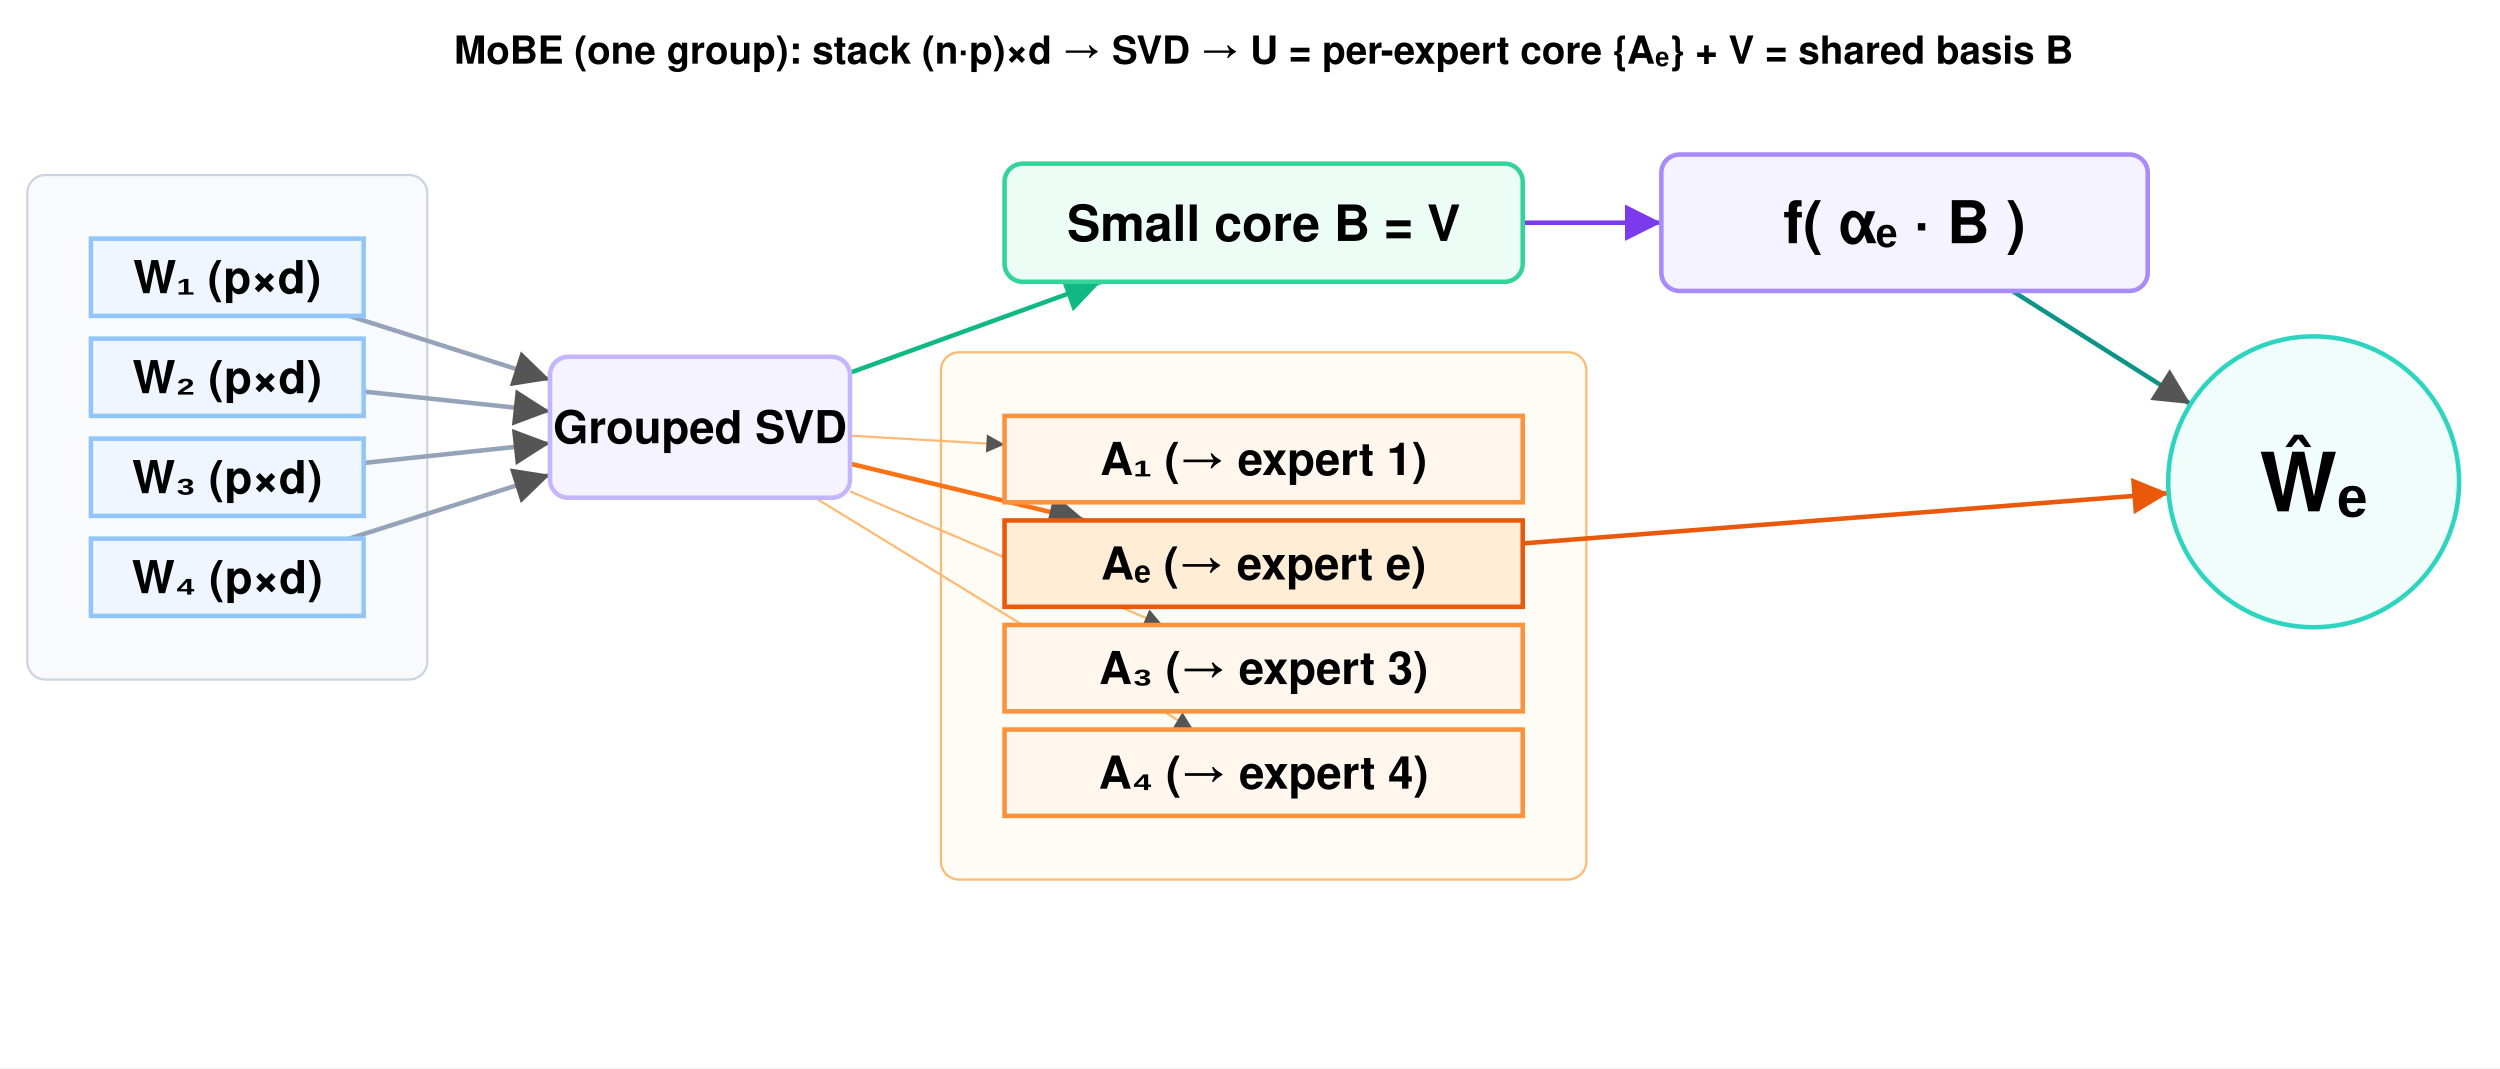
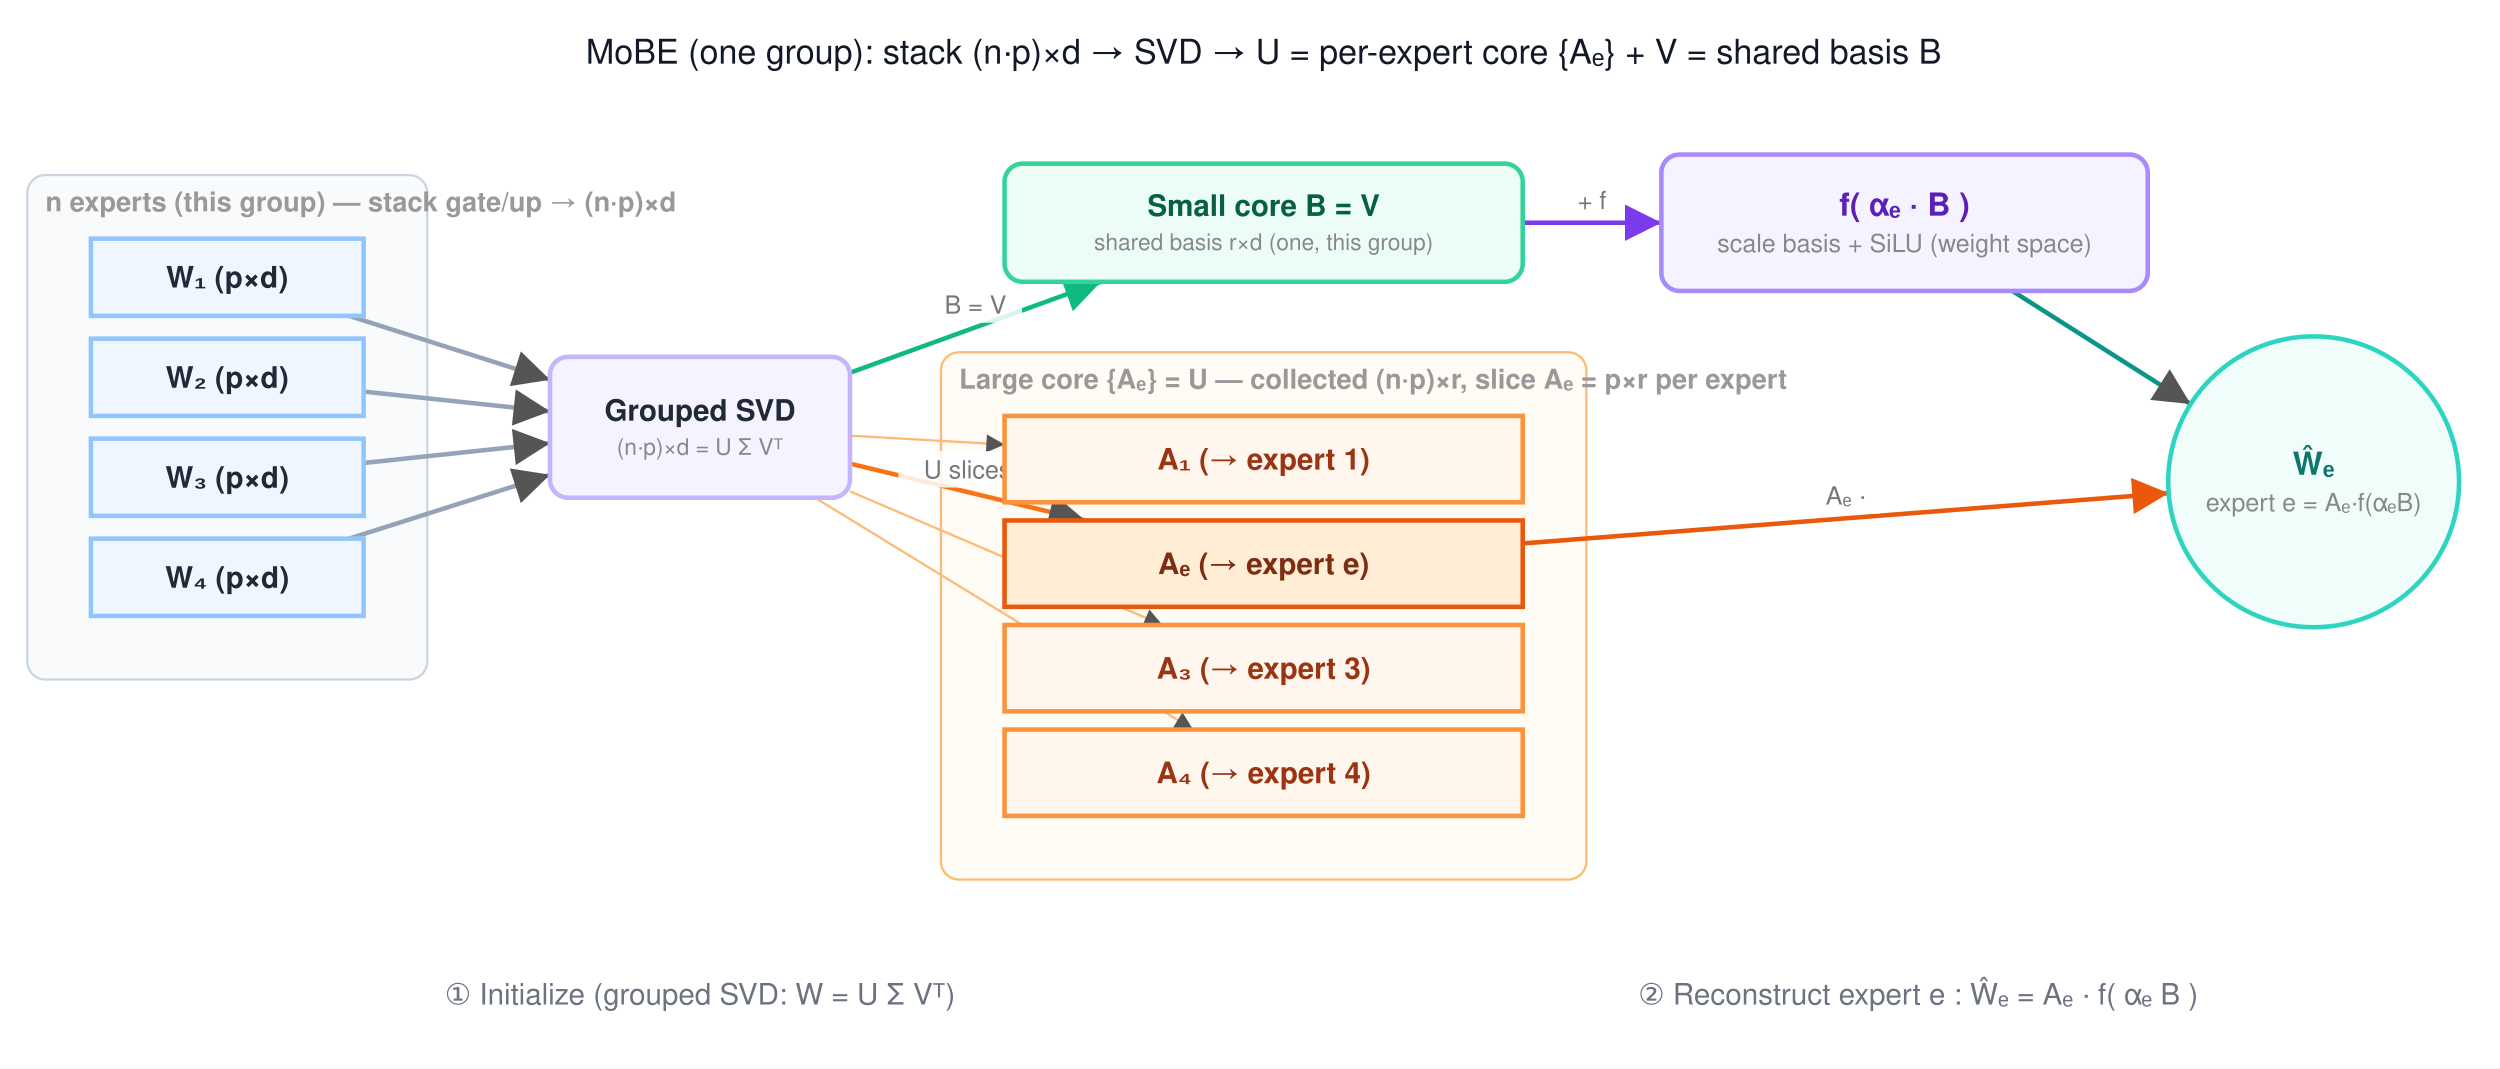
<svg xmlns="http://www.w3.org/2000/svg" viewBox="0 0 1100 470" width="1100" height="470" font-family="Helvetica, Arial, sans-serif">
  <rect width="1100" height="470" fill="#FFFFFF" />
  <defs>
    <marker id="arrow-default" markerWidth="10" markerHeight="10" refX="8" refY="4" orient="auto" markerUnits="strokeWidth">
      <polygon points="0 0, 8 4, 0 8" fill="#555555" />
    </marker>
    <marker id="arrow-c0" markerWidth="10" markerHeight="10" refX="8" refY="4" orient="auto" markerUnits="strokeWidth">
      <polygon points="0 0, 8 4, 0 8" fill="#2563EB" />
    </marker>
    <marker id="arrow-c1" markerWidth="10" markerHeight="10" refX="8" refY="4" orient="auto" markerUnits="strokeWidth">
      <polygon points="0 0, 8 4, 0 8" fill="#10B981" />
    </marker>
    <marker id="arrow-c2" markerWidth="10" markerHeight="10" refX="8" refY="4" orient="auto" markerUnits="strokeWidth">
      <polygon points="0 0, 8 4, 0 8" fill="#7C3AED" />
    </marker>
    <marker id="arrow-c3" markerWidth="10" markerHeight="10" refX="8" refY="4" orient="auto" markerUnits="strokeWidth">
      <polygon points="0 0, 8 4, 0 8" fill="#EA580C" />
    </marker>
    <marker id="arrow-c4" markerWidth="10" markerHeight="10" refX="8" refY="4" orient="auto" markerUnits="strokeWidth">
      <polygon points="0 0, 8 4, 0 8" fill="#C62828" />
    </marker>
    <marker id="arrow-c5" markerWidth="10" markerHeight="10" refX="8" refY="4" orient="auto" markerUnits="strokeWidth">
      <polygon points="0 0, 8 4, 0 8" fill="#0D47A1" />
    </marker>
    <marker id="arrow-c6" markerWidth="10" markerHeight="10" refX="8" refY="4" orient="auto" markerUnits="strokeWidth">
      <polygon points="0 0, 8 4, 0 8" fill="#1B5E20" />
    </marker>
    <marker id="arrow-c7" markerWidth="10" markerHeight="10" refX="8" refY="4" orient="auto" markerUnits="strokeWidth">
      <polygon points="0 0, 8 4, 0 8" fill="#4A148C" />
    </marker>
    <marker id="arrow-c8" markerWidth="10" markerHeight="10" refX="8" refY="4" orient="auto" markerUnits="strokeWidth">
      <polygon points="0 0, 8 4, 0 8" fill="#BF360C" />
    </marker>
    <marker id="arrow-c9" markerWidth="10" markerHeight="10" refX="8" refY="4" orient="auto" markerUnits="strokeWidth">
      <polygon points="0 0, 8 4, 0 8" fill="#37474F" />
    </marker>
  </defs>
  <rect x="12.0" y="77.0" width="176.0" height="222.0" fill="#F8FAFC" stroke="#CBD5E1" stroke-width="1" rx="8" />
+   <text x="20.0" y="93.0" font-size="12" fill="#999999" font-weight="bold">n experts (this group) — stack gate/up → (n·p)×d</text>
  <rect x="414.0" y="155.0" width="284.0" height="232.0" fill="#FFFBF5" stroke="#FDBA74" stroke-width="1" rx="8" />
+   <text x="422.0" y="171.0" font-size="12" fill="#999999" font-weight="bold">Large core  {Aₑ} = U  —  collected  (n·p)×r,   slice Aₑ = p×r  per expert</text>
  <path d="M 153.6,139.0 L 242.0,167.1" stroke="#94A3B8" stroke-width="2" fill="none" marker-end="url(#arrow-default)" />
  <path d="M 160.0,172.3 L 242.0,181.0" stroke="#94A3B8" stroke-width="2" fill="none" marker-end="url(#arrow-default)" />
  <path d="M 160.0,203.7 L 242.0,195.0" stroke="#94A3B8" stroke-width="2" fill="none" marker-end="url(#arrow-default)" />
  <path d="M 153.6,237.0 L 242.0,208.9" stroke="#94A3B8" stroke-width="2" fill="none" marker-end="url(#arrow-default)" />
  <path d="M 374.0,164.0 L 484.4,124.0" stroke="#10B981" stroke-width="2" fill="none" marker-end="url(#arrow-c1)" />
+   <rect x="408.7" y="126.0" width="41.0" height="16" fill="#FFFFFF" rx="3" opacity="0.85" />
+   <text x="429.2" y="138.0" font-size="11" fill="#777777" text-anchor="middle">B = V</text>
  <path d="M 374.0,191.7 L 442.0,195.6" stroke="#FDBA74" stroke-width="1" fill="none" marker-end="url(#arrow-default)" />
  <path d="M 374.0,204.0 L 477.5,229.0" stroke="#F97316" stroke-width="2" fill="none" marker-end="url(#arrow-default)" />
+   <rect x="395.3" y="198.5" width="60.8" height="16" fill="#FFFFFF" rx="3" opacity="0.85" />
+   <text x="425.7" y="210.5" font-size="11" fill="#777777" text-anchor="middle">U slices</text>
  <path d="M 374.0,216.2 L 511.5,275.0" stroke="#FDBA74" stroke-width="1" fill="none" marker-end="url(#arrow-default)" />
  <path d="M 358.6,219.0 L 525.0,321.0" stroke="#FDBA74" stroke-width="1" fill="none" marker-end="url(#arrow-default)" />
  <path d="M 670.0,98.0 L 731.0,98.0" stroke="#7C3AED" stroke-width="2" fill="none" marker-end="url(#arrow-c2)" />
+   <rect x="686.6" y="80.0" width="27.8" height="16" fill="#FFFFFF" rx="3" opacity="0.85" />
+   <text x="700.5" y="92.0" font-size="11" fill="#777777" text-anchor="middle">+ f</text>
  <path d="M 885.4,128.0 L 963.9,177.8" stroke="#0D9488" stroke-width="2" fill="none" marker-end="url(#arrow-default)" />
  <path d="M 670.0,239.1 L 954.2,217.0" stroke="#EA580C" stroke-width="2" fill="none" marker-end="url(#arrow-c3)" />
+   <rect x="794.9" y="210.0" width="34.4" height="16" fill="#FFFFFF" rx="3" opacity="0.85" />
+   <text x="812.1" y="222.0" font-size="11" fill="#777777" text-anchor="middle">Aₑ ·</text>
  <rect x="40.0" y="105.0" width="120.0" height="34.0" fill="#EFF6FF" stroke="#93C5FD" stroke-width="2" rx="0" />
-   <text x="100.0" y="129.0" font-size="20" fill="#000000" text-anchor="middle" font-weight="bold">W₁  (p×d)</text>
+   <text x="100.0" y="126.5" font-size="13" fill="#1F2937" text-anchor="middle" font-weight="bold">W₁  (p×d)</text>
  <rect x="40.0" y="149.0" width="120.0" height="34.0" fill="#EFF6FF" stroke="#93C5FD" stroke-width="2" rx="0" />
-   <text x="100.0" y="173.0" font-size="20" fill="#000000" text-anchor="middle" font-weight="bold">W₂  (p×d)</text>
+   <text x="100.0" y="170.6" font-size="13" fill="#1F2937" text-anchor="middle" font-weight="bold">W₂  (p×d)</text>
  <rect x="40.0" y="193.0" width="120.0" height="34.0" fill="#EFF6FF" stroke="#93C5FD" stroke-width="2" rx="0" />
-   <text x="100.0" y="217.0" font-size="20" fill="#000000" text-anchor="middle" font-weight="bold">W₃  (p×d)</text>
+   <text x="100.0" y="214.6" font-size="13" fill="#1F2937" text-anchor="middle" font-weight="bold">W₃  (p×d)</text>
  <rect x="40.0" y="237.0" width="120.0" height="34.0" fill="#EFF6FF" stroke="#93C5FD" stroke-width="2" rx="0" />
-   <text x="100.0" y="261.0" font-size="20" fill="#000000" text-anchor="middle" font-weight="bold">W₄  (p×d)</text>
+   <text x="100.0" y="258.6" font-size="13" fill="#1F2937" text-anchor="middle" font-weight="bold">W₄  (p×d)</text>
  <rect x="242.0" y="157.0" width="132.0" height="62.0" fill="#F5F3FF" stroke="#C4B5FD" stroke-width="2" rx="8" />
-   <text x="308.0" y="195.0" font-size="20" fill="#000000" text-anchor="middle" font-weight="bold">Grouped SVD</text>
+   <text x="308.0" y="185.1" font-size="13" fill="#1F2937" text-anchor="middle" font-weight="bold">Grouped SVD</text>
+   <text x="308.0" y="200.1" font-size="10" fill="#888888" text-anchor="middle">(n·p)×d = U Σ Vᵀ</text>
  <rect x="442.0" y="72.0" width="228.0" height="52.0" fill="#ECFDF5" stroke="#34D399" stroke-width="2" rx="8" />
-   <text x="556.0" y="106.0" font-size="22" fill="#000000" text-anchor="middle" font-weight="bold">Small core  B = V</text>
+   <text x="556.0" y="95.0" font-size="13" fill="#065F46" text-anchor="middle" font-weight="bold">Small core  B = V</text>
+   <text x="556.0" y="110.0" font-size="10" fill="#888888" text-anchor="middle">shared basis  r×d  (one, this group)</text>
  <rect x="442.0" y="183.0" width="228.0" height="38.0" fill="#FFF7ED" stroke="#FB923C" stroke-width="2" rx="0" />
-   <text x="556.0" y="209.0" font-size="20" fill="#000000" text-anchor="middle" font-weight="bold">A₁   (→ expert 1)</text>
+   <text x="556.0" y="206.6" font-size="13" fill="#9A3412" text-anchor="middle" font-weight="bold">A₁   (→ expert 1)</text>
  <rect x="442.0" y="229.0" width="228.0" height="38.0" fill="#FFEDD5" stroke="#EA580C" stroke-width="2" rx="0" />
-   <text x="556.0" y="255.0" font-size="20" fill="#000000" text-anchor="middle" font-weight="bold">Aₑ   (→ expert e)</text>
+   <text x="556.0" y="252.6" font-size="13" fill="#7C2D12" text-anchor="middle" font-weight="bold">Aₑ   (→ expert e)</text>
  <rect x="442.0" y="275.0" width="228.0" height="38.0" fill="#FFF7ED" stroke="#FB923C" stroke-width="2" rx="0" />
-   <text x="556.0" y="301.0" font-size="20" fill="#000000" text-anchor="middle" font-weight="bold">A₃   (→ expert 3)</text>
+   <text x="556.0" y="298.6" font-size="13" fill="#9A3412" text-anchor="middle" font-weight="bold">A₃   (→ expert 3)</text>
  <rect x="442.0" y="321.0" width="228.0" height="38.0" fill="#FFF7ED" stroke="#FB923C" stroke-width="2" rx="0" />
-   <text x="556.0" y="347.0" font-size="20" fill="#000000" text-anchor="middle" font-weight="bold">A₄   (→ expert 4)</text>
+   <text x="556.0" y="344.6" font-size="13" fill="#9A3412" text-anchor="middle" font-weight="bold">A₄   (→ expert 4)</text>
  <rect x="731.0" y="68.0" width="214.0" height="60.0" fill="#F5F3FF" stroke="#A78BFA" stroke-width="2" rx="8" />
-   <text x="838.0" y="107.0" font-size="26" fill="#000000" text-anchor="middle" font-weight="bold">f( αₑ · B )</text>
+   <text x="838.0" y="94.9" font-size="14" fill="#5B21B6" text-anchor="middle" font-weight="bold">f( αₑ · B )</text>
+   <text x="838.0" y="110.9" font-size="11" fill="#888888" text-anchor="middle">scale basis + SiLU (weight space)</text>
  <circle cx="1018.0" cy="212.0" r="64.0" fill="#F0FDFA" stroke="#2DD4BF" stroke-width="2" />
-   <text x="1018.0" y="225.0" font-size="36" fill="#000000" text-anchor="middle" font-weight="bold">Ŵₑ</text>
-   <text x="556.0" y="28.0" font-size="17" fill="#000000" text-anchor="middle" font-weight="bold">MoBE (one group):  stack (n·p)×d  →  SVD  →  U = per-expert core {Aₑ}  +  V = shared basis B</text>
+   <text x="1018.0" y="208.9" font-size="14" fill="#0F766E" text-anchor="middle" font-weight="bold">Ŵₑ</text>
+   <text x="1018.0" y="224.9" font-size="11" fill="#888888" text-anchor="middle">expert e = Aₑ·f(αₑB)</text>
+   <text x="556.0" y="28.0" font-size="15" fill="#111827" text-anchor="middle">MoBE (one group):  stack (n·p)×d  →  SVD  →  U = per-expert core {Aₑ}  +  V = shared basis B</text>
+   <text x="308.0" y="442.0" font-size="13" fill="#6B7280" text-anchor="middle">①  Initialize  (grouped SVD:  W = U Σ Vᵀ)</text>
+   <text x="844.0" y="442.0" font-size="13" fill="#6B7280" text-anchor="middle">②  Reconstruct expert e :   Ŵₑ = Aₑ · f( αₑ B )</text>
</svg>
